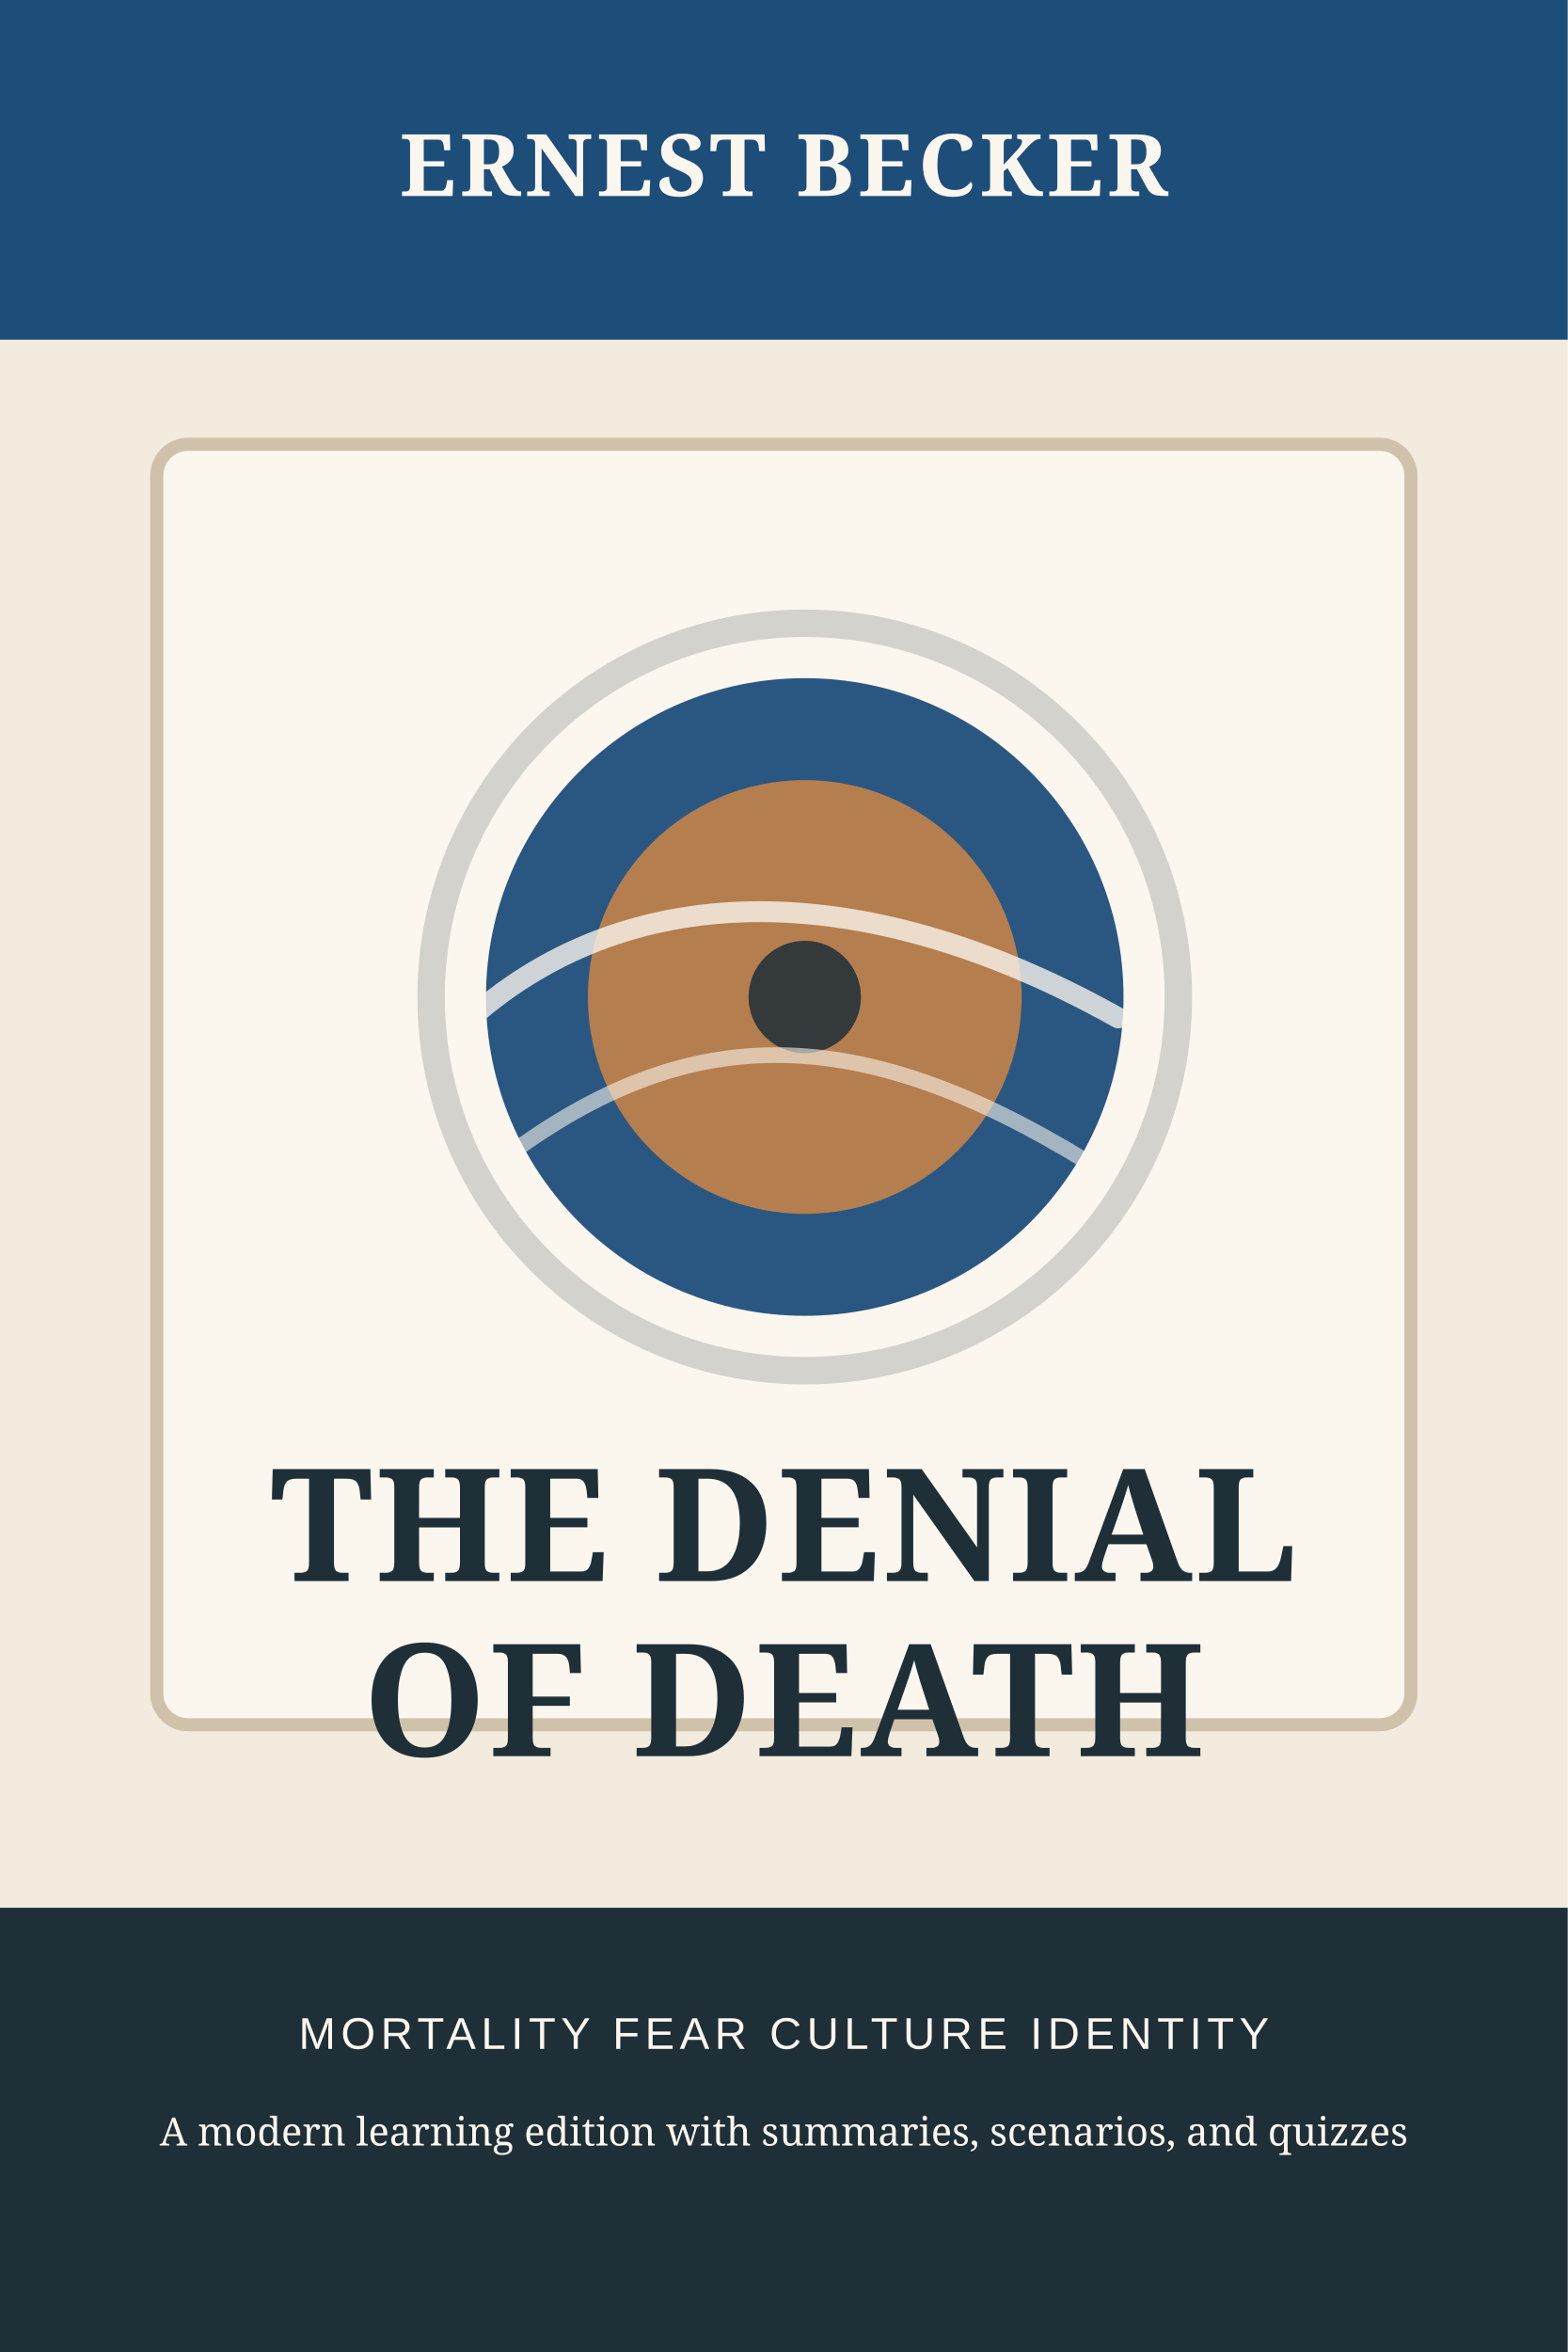
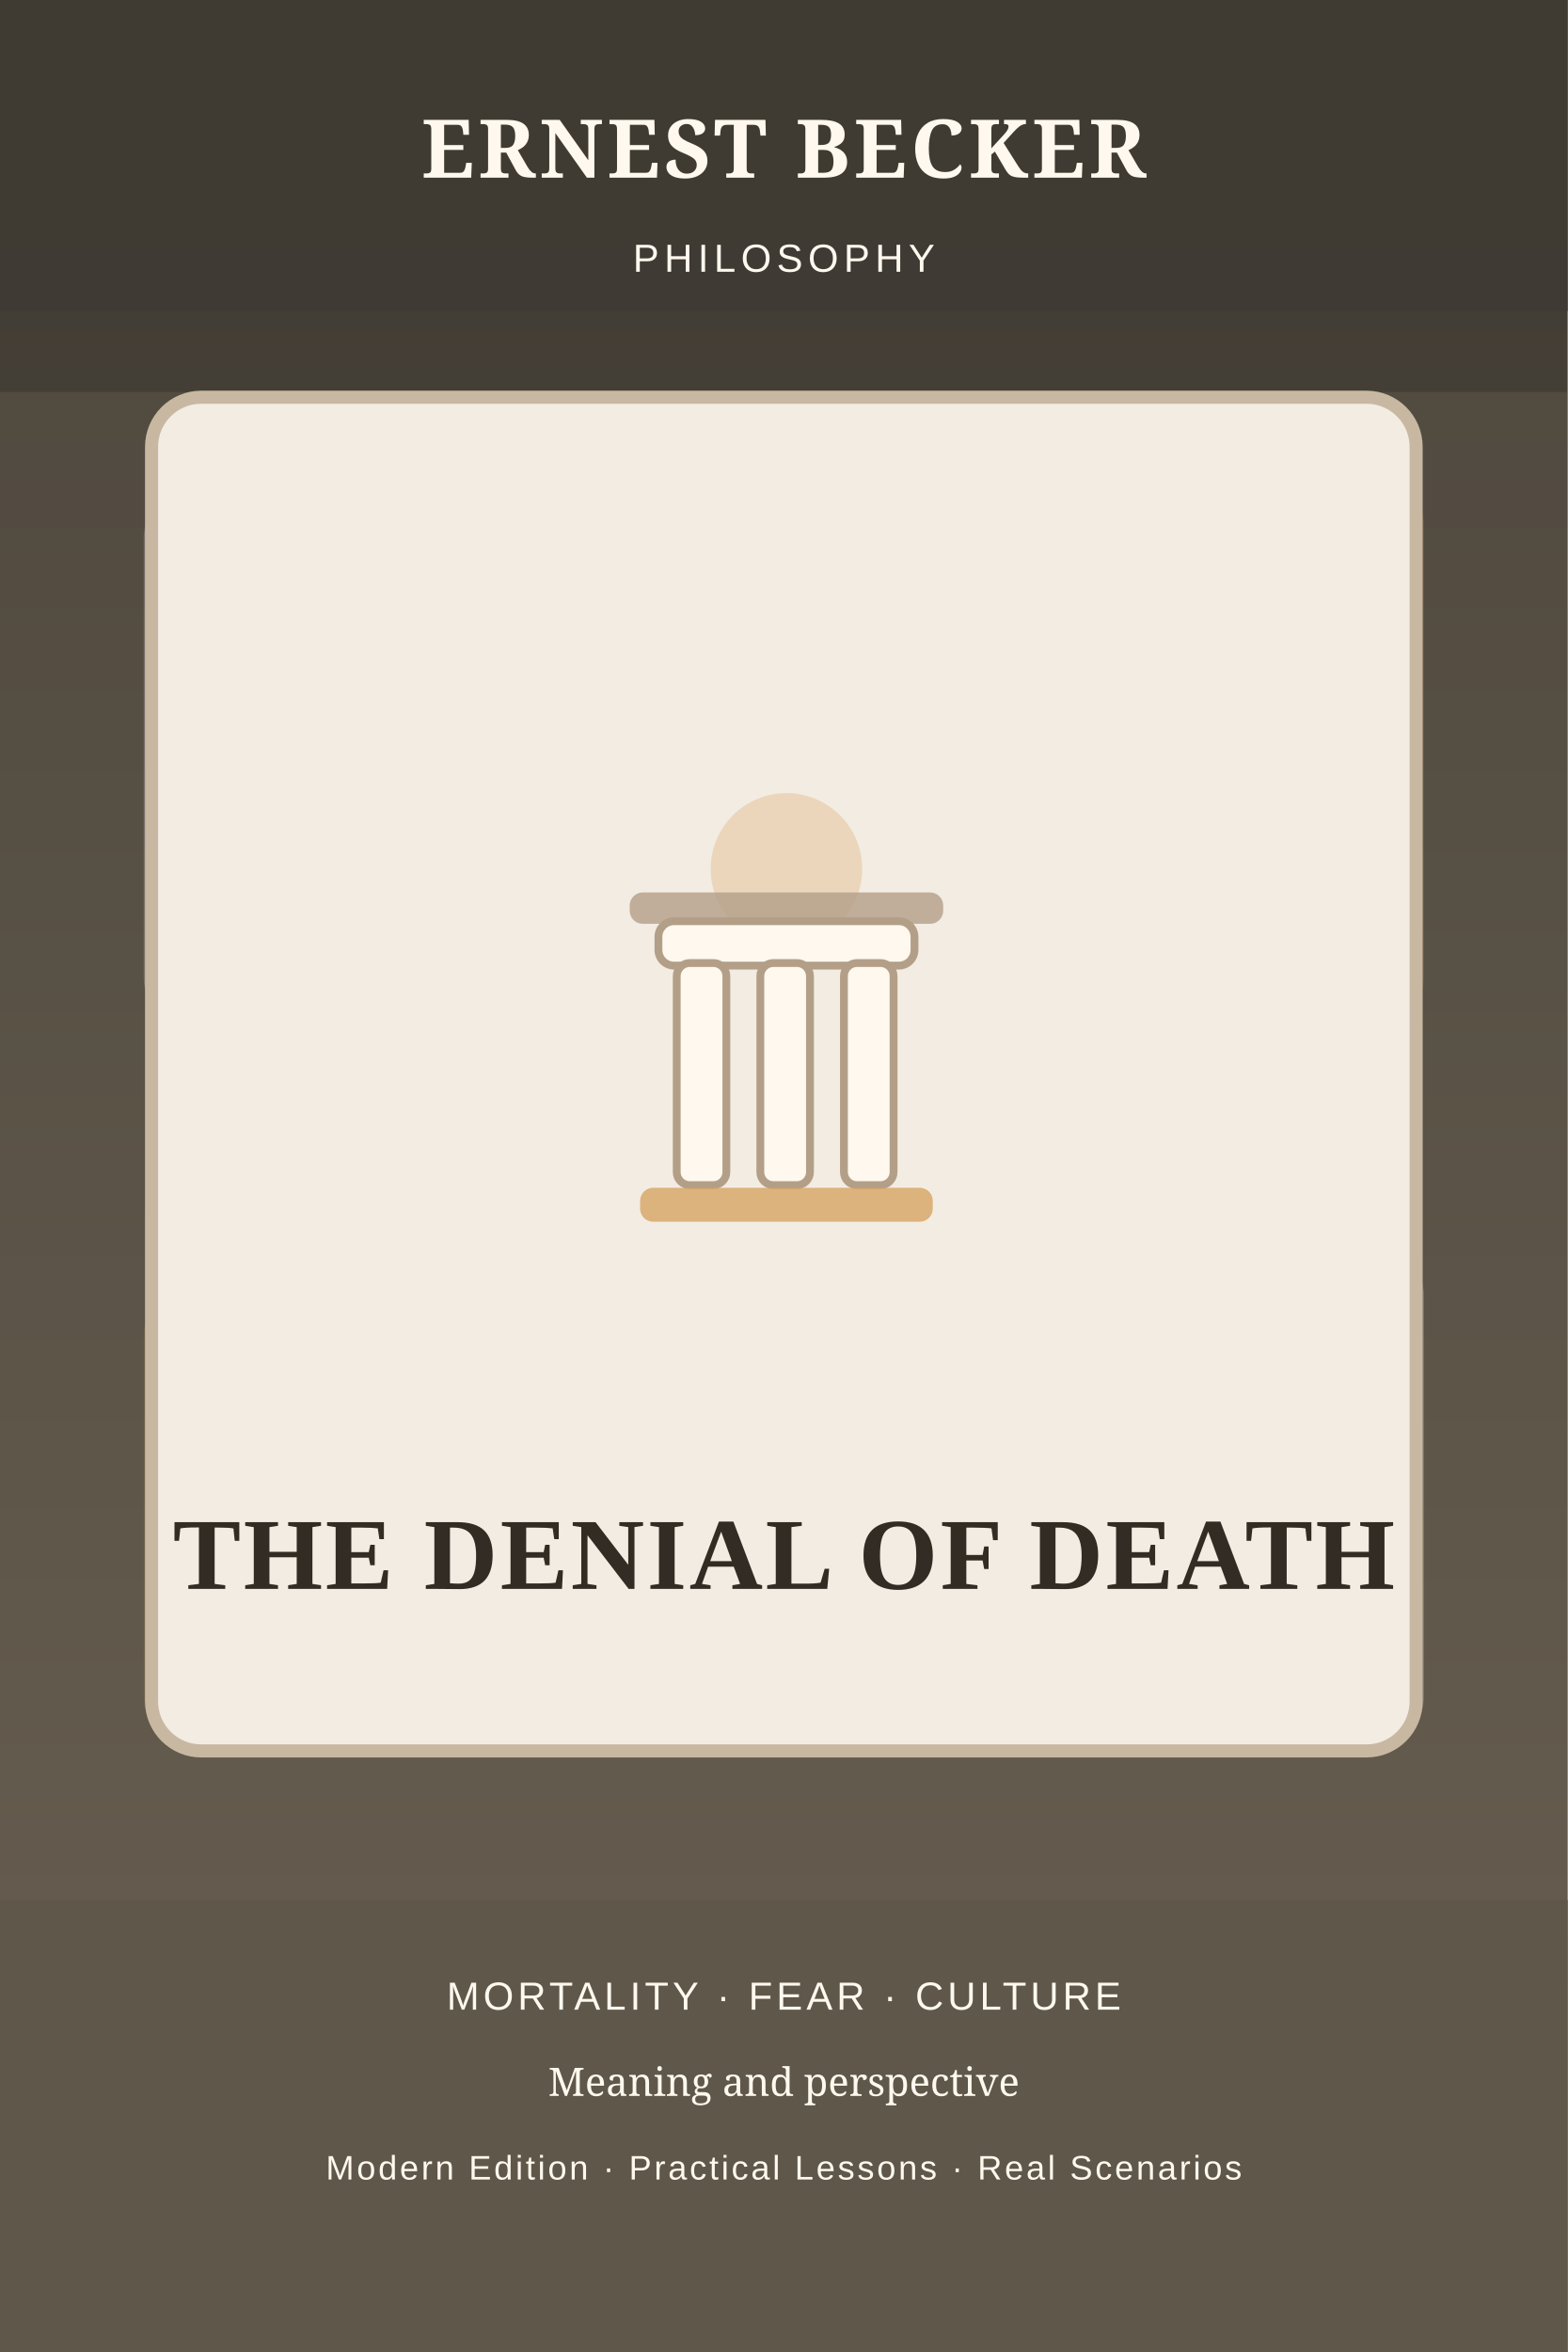
<svg xmlns="http://www.w3.org/2000/svg" width="1200" height="1800" viewBox="0 0 1200 1800" fill="none" role="img" aria-labelledby="title desc">
-   <rect width="1200" height="1800" fill="#F3EBDD" />
-   <rect width="1200" height="260" fill="#1D4E7A" />
-   <rect y="1460" width="1200" height="340" fill="#1F2F38" />
-   <rect x="120" y="340" width="960" height="980" rx="24" fill="#FBF6EE" stroke="#D0C1AB" stroke-width="10" />
-   <circle cx="616" cy="763" r="244" fill="#1D4E7A" opacity="0.94" />
-   <circle cx="616" cy="763" r="166" fill="#E58B3D" opacity="0.74" />
-   <circle cx="616" cy="763" r="43" fill="#1F2F38" opacity="0.86" />
-   <circle cx="616" cy="763" r="286" stroke="#1F2F38" stroke-width="21" opacity="0.18" />
-   <path d="M356 783C476 673 656 667 856 779" stroke="#FBF6EE" stroke-width="16" stroke-linecap="round" opacity="0.78" />
-   <path d="M396 879C530 783 656 781 832 889" stroke="#FBF6EE" stroke-width="12" stroke-linecap="round" opacity="0.58" />
-   <text x="600" y="150" text-anchor="middle" fill="#FBF6EE" font-family="Georgia, serif" font-size="66" font-weight="700" letter-spacing="3">ERNEST BECKER</text>
-   <text x="600" y="1210" text-anchor="middle" fill="#1F2F38" font-family="Georgia, serif" font-size="120" font-weight="700" letter-spacing="2">THE DENIAL</text>
-   <text x="600" y="1344" text-anchor="middle" fill="#1F2F38" font-family="Georgia, serif" font-size="120" font-weight="700" letter-spacing="2">OF DEATH</text>
-   <text x="600" y="1568" text-anchor="middle" fill="#FBF6EE" font-family="Arial, sans-serif" font-size="34" letter-spacing="4">MORTALITY  FEAR  CULTURE  IDENTITY</text>
-   <text x="600" y="1642" text-anchor="middle" fill="#FBF6EE" font-family="Georgia, serif" font-size="30">A modern learning edition with summaries, scenarios, and quizzes</text>
+   <defs>
+     <linearGradient id="g1030542122" x1="0" y1="0" x2="0" y2="1800" gradientUnits="userSpaceOnUse">
+       <stop offset="0%" stop-color="#3F3A32" />
+       <stop offset="100%" stop-color="#5F574A" />
+     </linearGradient>
+   </defs>
+   <rect width="1200" height="1800" fill="url(#g1030542122)" />
+   <rect x="0" y="300" width="1200" height="1180" fill="#B39F88" opacity="0.12" />
+   <rect x="110" y="370" width="420" height="420" rx="42" fill="#FEF8EE" opacity="0.2" />
+   <rect x="670" y="360" width="420" height="430" rx="42" fill="#D6A160" opacity="0.16" />
+   <rect x="110" y="980" width="420" height="360" rx="42" fill="#D6A160" opacity="0.15" />
+   <rect x="670" y="950" width="420" height="390" rx="42" fill="#FEF8EE" opacity="0.2" />
+   <rect x="116" y="304" width="968" height="1036" rx="38" fill="#F3ECE2" stroke="#C8B8A2" stroke-width="10" />
+   <g transform="translate(412 553)">
+     <circle cx="190" cy="112" r="58" fill="#D6A160" opacity="0.3" />
+     <rect x="70" y="130" width="240" height="24" rx="10" fill="#B39F88" opacity="0.8" />
+     <rect x="92" y="152" width="196" height="34" rx="12" fill="#FEF8EE" stroke="#B39F88" stroke-width="6" />
+     <g fill="#FEF8EE" stroke="#B39F88" stroke-width="6">
+       <rect x="106" y="184" width="38" height="170" rx="10" />
+       <rect x="170" y="184" width="38" height="170" rx="10" />
+       <rect x="234" y="184" width="38" height="170" rx="10" />
+     </g>
+     <rect x="78" y="356" width="224" height="26" rx="10" fill="#D6A160" opacity="0.78" />
+   </g>
+   <rect x="0" y="0" width="1200" height="238" fill="#3F3A32" opacity="0.93" />
+   <rect x="0" y="1454" width="1200" height="346" fill="#5F574A" opacity="0.95" />
+   <text x="600" y="136" text-anchor="middle" fill="#FEF8EE" font-family="Georgia, serif" font-size="62" font-weight="700" letter-spacing="3">ERNEST BECKER</text>
+   <text x="600" y="208" text-anchor="middle" fill="#FEF8EE" font-family="'Trebuchet MS', Arial, sans-serif" font-size="30" letter-spacing="4">PHILOSOPHY</text>
+   <text x="600" y="1216" text-anchor="middle" fill="#322C25" font-family="Georgia, 'Times New Roman', serif" font-size="78" font-weight="700" letter-spacing="2">THE DENIAL OF DEATH</text>
+   <text x="600" y="1538" text-anchor="middle" fill="#FEF8EE" font-family="'Trebuchet MS', Arial, sans-serif" font-size="30" letter-spacing="3">MORTALITY  ·  FEAR  ·  CULTURE</text>
+   <text x="600" y="1604" text-anchor="middle" fill="#FEF8EE" font-family="Georgia, serif" font-size="30">Meaning and perspective</text>
+   <text x="600" y="1668" text-anchor="middle" fill="#FEF8EE" font-family="'Trebuchet MS', Arial, sans-serif" font-size="26" letter-spacing="2">Modern Edition · Practical Lessons · Real Scenarios</text>
</svg>
